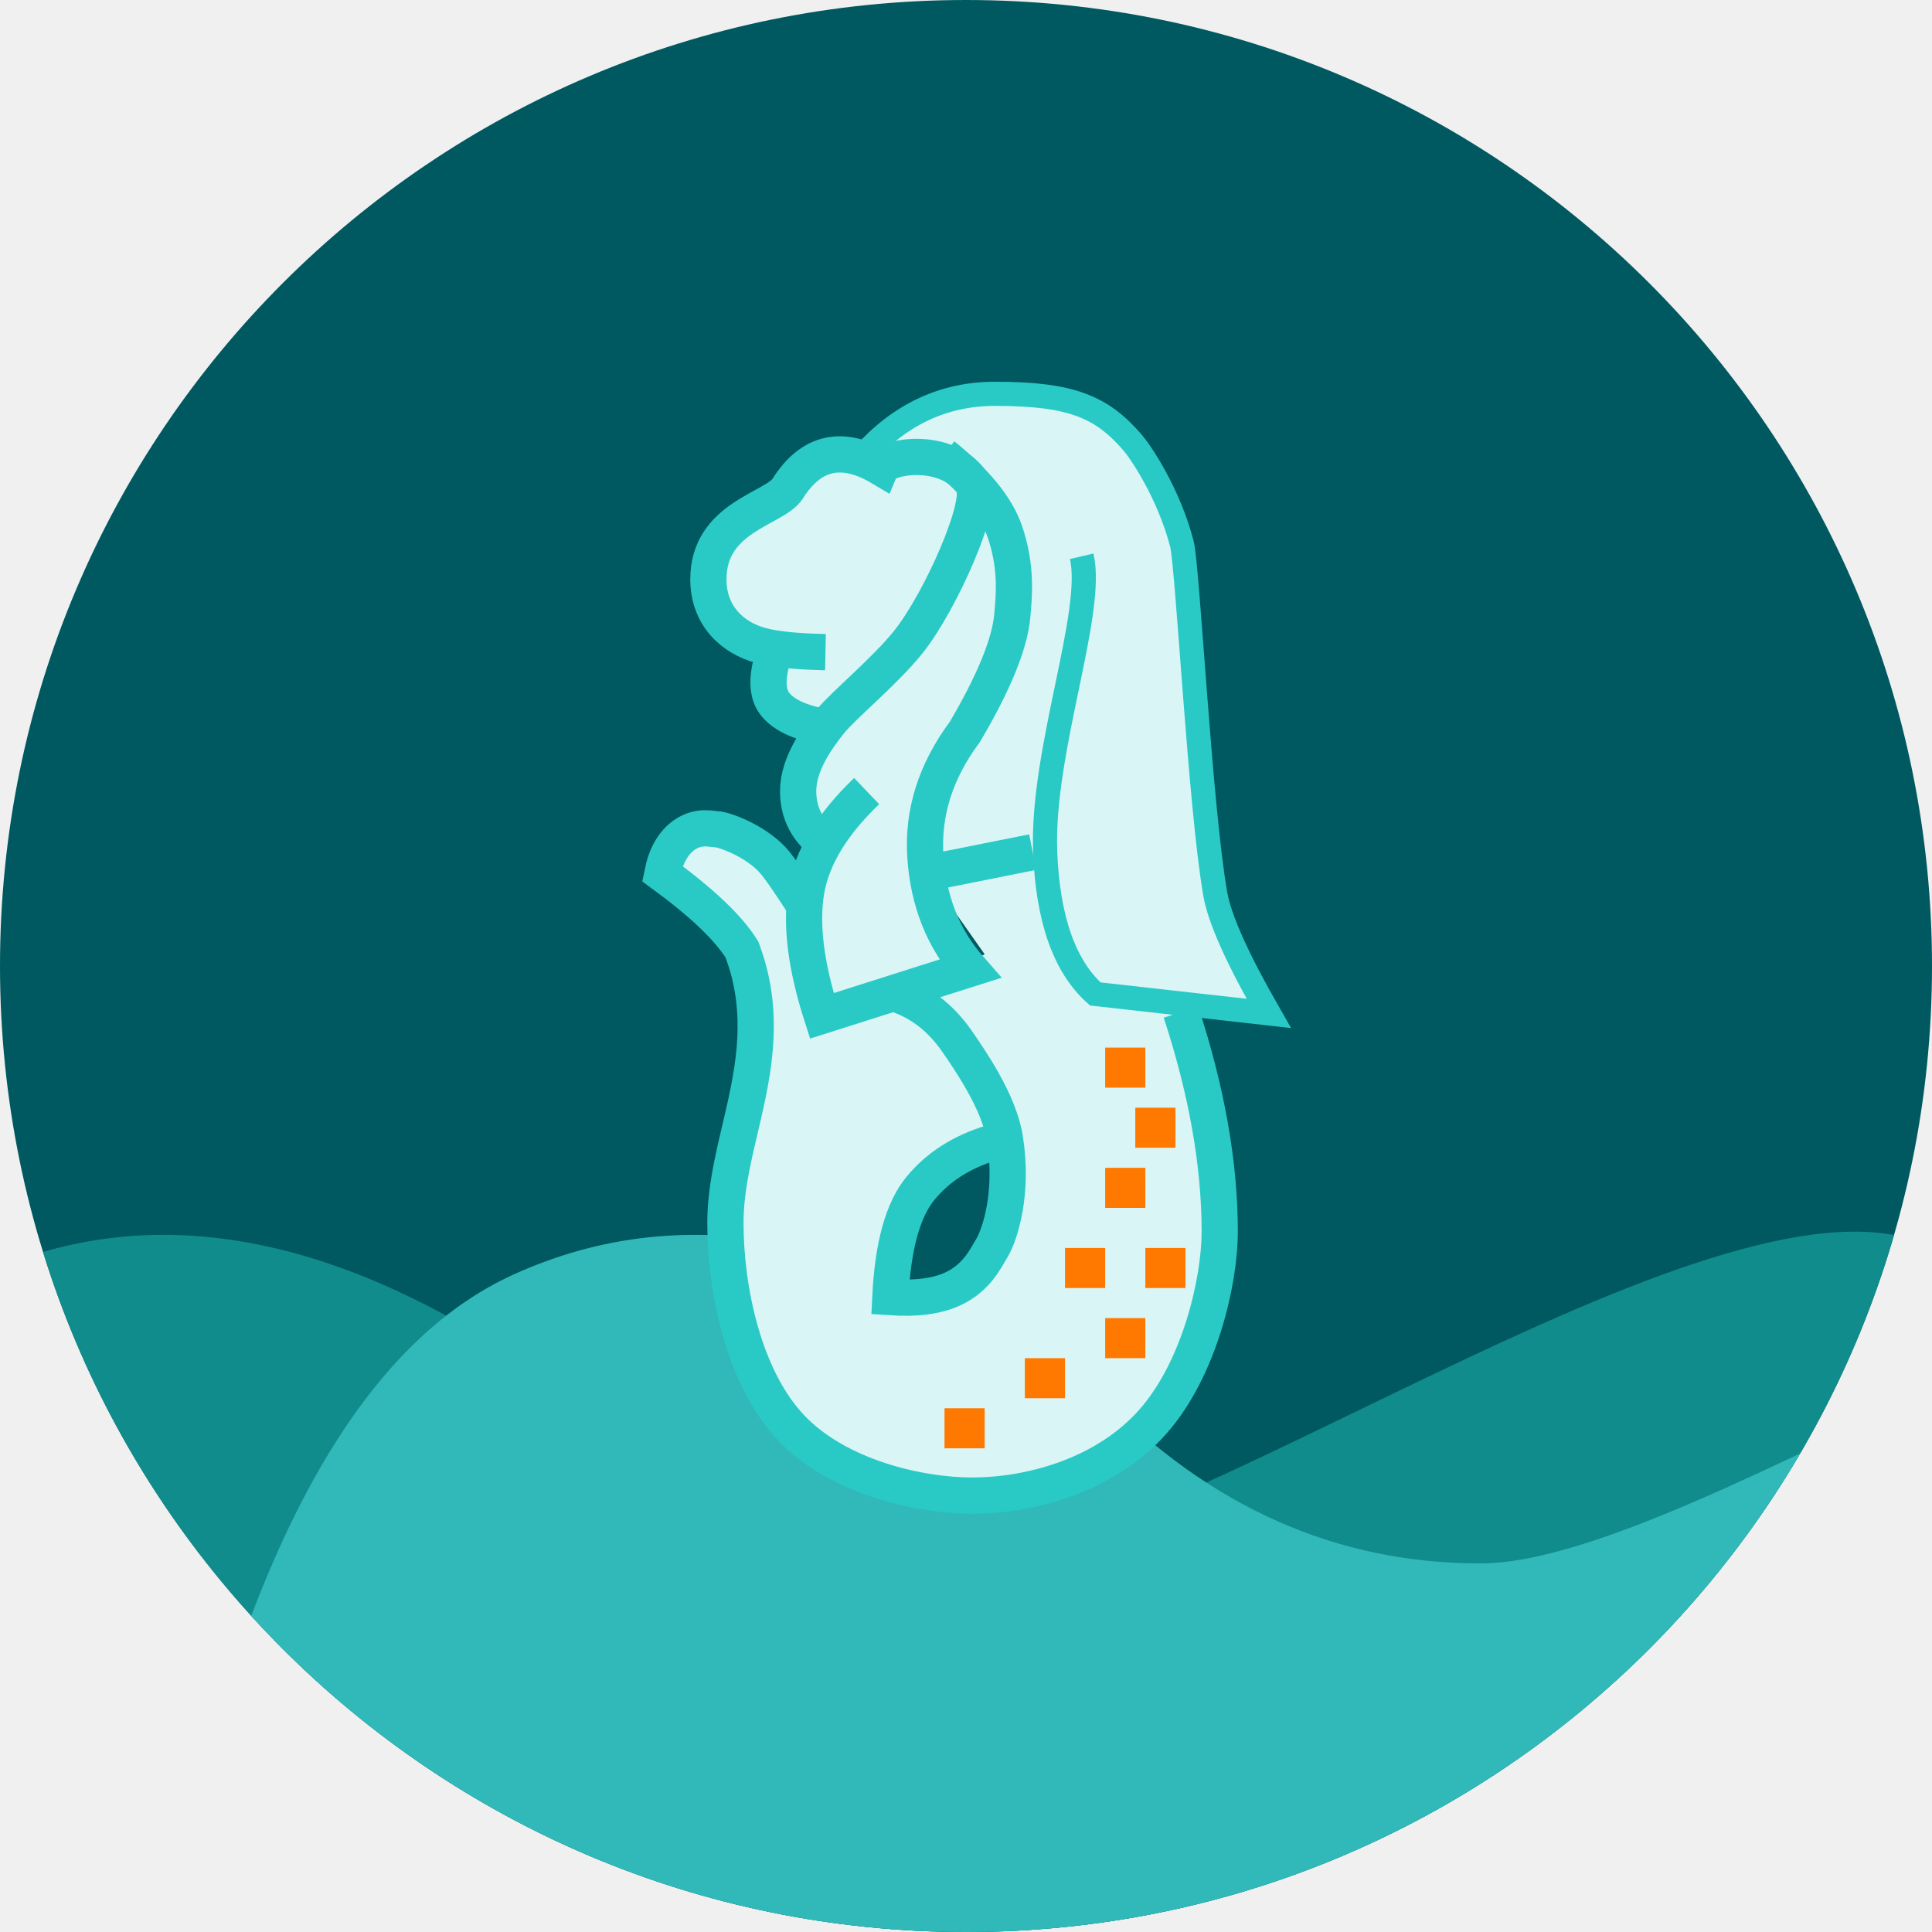
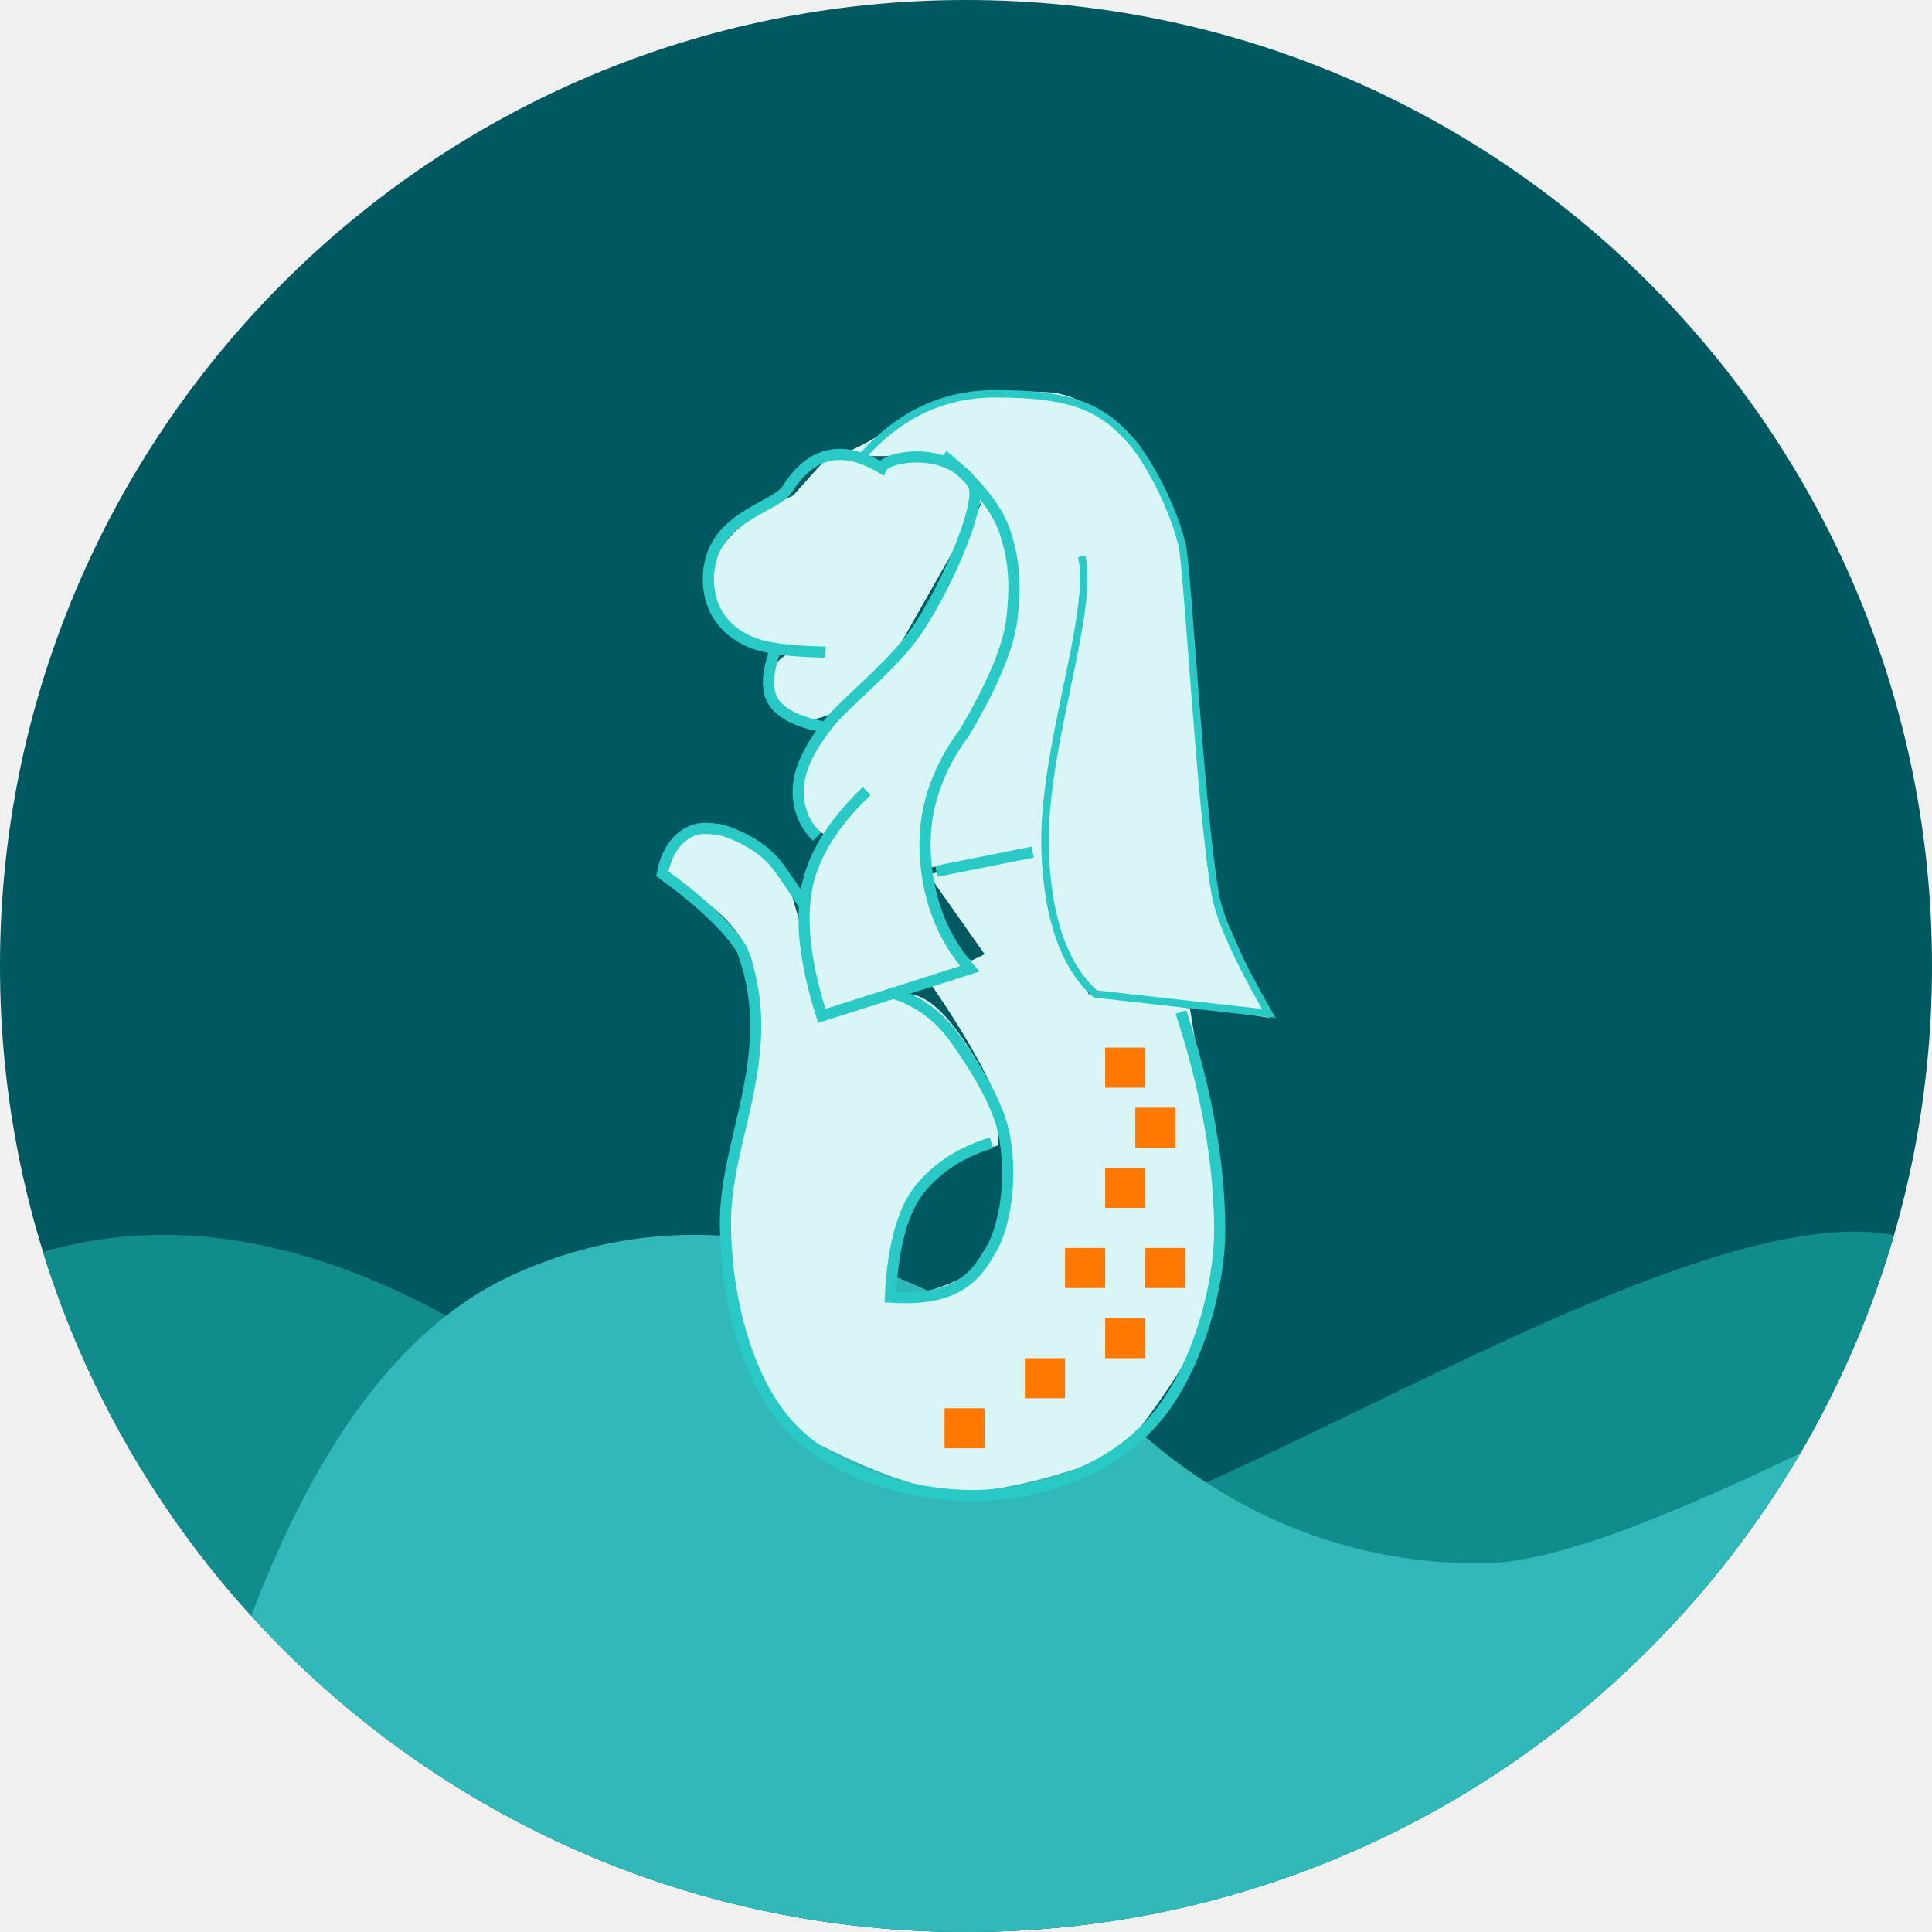
- <svg xmlns="http://www.w3.org/2000/svg" xmlns:xlink="http://www.w3.org/1999/xlink" width="80px" height="80px" viewBox="0 0 80 80" version="1.1">
+ <svg xmlns="http://www.w3.org/2000/svg" xmlns:xlink="http://www.w3.org/1999/xlink" width="260px" height="260px" viewBox="0 0 260 260" version="1.1">
  <defs>
-     <circle id="path-1" cx="40" cy="40" r="40" />
+     <circle id="path-1" cx="130" cy="130" r="130" />
  </defs>
-   <g id="Latest" stroke="none" stroke-width="1" fill="none" fill-rule="evenodd">
-     <g id="1024px---homepage-copy-5" transform="translate(-912, -2570)">
-       <g id="icon2" transform="translate(912, 2570)">
+   <g id="latest" stroke="none" stroke-width="1" fill="none" fill-rule="evenodd">
+     <g id="1024px---Why-moneyowl" transform="translate(-679, -2242)">
+       <g id="icon2" transform="translate(679, 2242)">
        <g id="Shape">
          <mask id="mask-2" fill="white">
            <use xlink:href="#path-1" />
          </mask>
          <use id="Mask" fill="#005960" fill-rule="nonzero" xlink:href="#path-1" />
-           <path d="M-16,84.5 C-13.098,66.671 -8.022,56.101 -0.766,52.789 C6.489,49.478 14.6,51.133 23.564,57.756 C28.103,62.41 33.348,64.739 39.301,64.739 C48.233,64.739 70.629,48.216 79.421,51.41 C85.282,53.535 90.652,64.566 95.532,84.498" fill="#118C8C" fill-rule="nonzero" mask="url(#mask-2)" />
-           <path d="M6,84.5 C8.902,66.671 13.978,56.101 21.234,52.789 C28.489,49.478 36.6,51.133 45.564,57.756 C50.103,62.41 55.348,64.739 61.301,64.739 C70.233,64.739 92.629,48.216 101.421,51.41 C107.282,53.535 112.652,64.566 117.532,84.498" id="Shape-Copy" fill="#31B9B9" fill-rule="nonzero" mask="url(#mask-2)" />
+           <path d="M-52,274.625 C-42.57,216.68 -26.07,182.328 -2.491,171.563 C21.089,160.804 47.448,166.184 76.585,187.708 C91.334,202.833 108.38,210.403 127.728,210.403 C156.757,210.403 229.545,156.704 258.117,167.081 C277.165,173.99 294.619,209.84 310.479,274.617" fill="#118C8C" fill-rule="nonzero" mask="url(#mask-2)" />
+           <path d="M19.5,274.625 C28.93,216.68 45.43,182.328 69.009,171.563 C92.589,160.804 118.948,166.184 148.085,187.708 C162.834,202.833 179.88,210.403 199.228,210.403 C228.257,210.403 301.045,156.704 329.617,167.081 C348.665,173.99 366.119,209.84 381.979,274.617" id="Shape-Copy" fill="#31B9B9" fill-rule="nonzero" mask="url(#mask-2)" />
        </g>
-         <g id="Group-56" transform="translate(27, 16)">
+         <g id="Group-56" transform="translate(87.75, 52)">
          <g id="Group-55">
-             <path d="M11.812,8.789 C11.514,9.37 10.365,10.756 9.3,11.885 C8.045,13.215 6.498,14.878 6.169,15.813 C5.763,16.964 6.102,17.891 7.186,18.592 C6.508,20.184 6.169,21.596 6.169,22.828 C6.169,24.061 6.508,25.164 7.186,26.138 L13.773,24.092 C13.03,23.718 12.519,23.297 12.24,22.828 C11.962,22.36 11.652,21.4 11.312,19.951 L16.369,19.199 C16.389,20.559 16.547,21.769 16.84,22.828 C17.133,23.888 17.652,24.648 18.395,25.109 L25.551,26.138 L23.162,20.703 C22.522,10.996 21.9,5.599 21.297,4.514 C20.393,2.886 18.587,0.347 16.369,0.241 C11.312,4.83224571e-14 10.94,1.415 8.118,2.706 C9.177,3.183 11.773,2.536 12.24,2.886 C12.707,3.236 13.218,3.778 13.773,4.514 C12.897,6.52 12.244,7.945 11.812,8.789 Z" id="Shape" fill="#DAF5F5" fill-rule="nonzero" />
-             <path d="M10.121,2.285 L9.645,3.13 L7.464,2.708 L5.847,4.513 C3.57,5.523 2.431,6.721 2.431,8.106 C2.431,9.491 3.57,10.441 5.847,10.954 C5.165,11.276 4.825,11.741 4.825,12.347 C4.825,12.953 5.326,13.447 6.327,13.828 C6.885,13.798 7.476,13.59 8.102,13.203 C8.728,12.815 9.401,12.066 10.121,10.954 L13.773,4.513 C13.052,3.561 12.484,2.96 12.071,2.708 C11.658,2.456 11.008,2.315 10.121,2.285 Z M5.776,21.017 C4.523,19.137 3.456,18.197 2.576,18.197 C1.695,18.197 0.927,18.872 0.269,20.221 C2.221,21.11 3.478,22.208 4.039,23.516 C4.879,25.477 2.845,32.547 3.198,36.588 C3.433,39.282 4.292,41.491 5.776,43.216 C8.736,44.817 10.98,45.66 12.508,45.748 C14.036,45.835 16.321,45.32 19.361,44.201 C21.155,41.966 22.326,40.159 22.875,38.781 C23.423,37.403 23.648,35.699 23.551,33.669 L22.272,25.752 L18.084,25.165 C17.4,23.906 16.979,22.871 16.821,22.058 C16.663,21.247 16.663,20.117 16.821,18.67 L11.453,20.222 L13.773,23.515 L11.454,24.622 C13.474,27.526 14.611,29.797 14.864,31.435 C15.243,33.892 14.067,35.891 13.299,36.588 C12.788,37.052 11.649,37.47 9.883,37.842 C9.801,35.995 10.039,34.604 10.595,33.668 C11.153,32.733 12.39,31.988 14.31,31.435 C14.435,30.366 14.255,29.389 13.773,28.504 C13.05,27.177 11.79,25.165 10.595,25.165 C9.799,25.165 8.692,25.512 7.274,26.206 L5.776,21.016 L5.776,21.017 Z" id="Shape" fill="#DAF5F5" fill-rule="nonzero" />
-             <path d="M18.763,27.379 L20.426,27.379 L20.426,29.038 L18.763,29.038 L18.763,27.379 Z M18.763,32.357 L20.426,32.357 L20.426,34.016 L18.763,34.016 L18.763,32.357 Z M20.01,29.868 L21.674,29.868 L21.674,31.527 L20.01,31.527 L20.01,29.868 Z M20.426,35.676 L22.089,35.676 L22.089,37.335 L20.426,37.335 L20.426,35.676 Z M17.1,35.676 L18.763,35.676 L18.763,37.335 L17.1,37.335 L17.1,35.676 Z M18.763,38.58 L20.426,38.58 L20.426,40.239 L18.763,40.239 L18.763,38.58 Z M15.436,40.239 L17.1,40.239 L17.1,41.898 L15.436,41.898 L15.436,40.239 Z M12.11,42.313 L13.773,42.313 L13.773,43.972 L12.11,43.972 L12.11,42.313 Z" id="Shape" fill="#FF7900" fill-rule="nonzero" />
-             <path d="M6.83,18.651 C6.31,18.142 6.05,17.511 6.05,16.755 C6.05,15.623 6.858,14.526 7.386,13.868 C7.915,13.21 9.672,11.77 10.631,10.56 C11.943,8.905 13.765,4.818 13.298,4.057 C12.315,2.455 9.722,2.866 9.494,3.373 C7.88,2.409 6.587,2.696 5.616,4.235 C5.086,5.075 2.333,5.39 2.333,7.987 C2.333,9.484 3.314,10.408 4.509,10.731 C5.094,10.889 5.985,10.979 7.181,11.003" id="Combined-Shape" stroke="#29CAC5" stroke-width="1.5" />
-             <path d="M5.082,10.969 C4.736,11.963 4.736,12.687 5.082,13.139 C5.422,13.584 6.075,13.9 7.041,14.087 M8.886,16.757 C7.452,18.13 6.618,19.509 6.385,20.892 C6.153,22.275 6.368,23.999 7.03,26.064 L13.158,24.117 C12.062,22.872 11.449,21.335 11.32,19.503 C11.19,17.672 11.736,15.938 12.956,14.301 C14.161,12.253 14.814,10.651 14.917,9.494 C14.987,8.693 15.117,7.492 14.605,6.003 C14.263,5.01 13.41,3.96 12.046,2.856" id="Shape" stroke="#29CAC5" stroke-width="1.5" />
-             <path d="M6.288,21.461 C5.665,20.49 5.235,19.876 4.999,19.616 C4.255,18.802 2.96,18.339 2.673,18.339 C2.511,18.339 1.94,18.156 1.344,18.57 C0.881,18.892 0.575,19.427 0.425,20.176 C2.074,21.383 3.174,22.431 3.724,23.322 C3.893,23.808 4.437,25.164 4.256,27.372 C4.043,29.976 3.038,32.22 3.038,34.644 C3.038,37.333 3.775,41.042 5.77,43.134 C7.705,45.164 11.066,45.929 13.244,45.929 C15.62,45.929 18.757,45.122 20.758,42.845 C22.674,40.662 23.506,37.053 23.506,35.002 C23.506,32.207 22.971,29.175 21.9,25.907" id="Shape" stroke="#29CAC5" stroke-width="1.5" />
-             <path d="M9.867,25.09 C10.992,25.4 11.918,26.084 12.644,27.14 C13.177,27.915 14.36,29.623 14.605,31.113 C14.97,33.334 14.431,35.1 14.053,35.713 C13.808,36.111 13.451,36.898 12.475,37.361 C11.824,37.669 10.955,37.787 9.867,37.713 C9.971,35.591 10.387,34.088 11.115,33.205 C11.842,32.322 12.822,31.695 14.053,31.324 M15.761,19.284 L11.772,20.08" id="Shape" stroke="#29CAC5" stroke-width="1.5" />
-             <path d="M17.791,7.034 C18.338,9.367 16.12,15.089 16.278,19.264 C16.383,22.048 17.074,24.012 18.352,25.157 L25.536,25.963 C24.242,23.704 23.504,22.059 23.323,21.028 C22.688,17.407 22.181,7.448 21.938,6.515 C21.384,4.387 20.207,2.684 19.899,2.328 C18.624,0.852 17.381,0.307 14.202,0.307 C12.082,0.307 10.262,1.158 8.743,2.859" id="Shape" stroke="#29CAC5" fill-rule="nonzero" />
+             <path d="M38.388,28.565 C37.42,30.452 33.687,34.958 30.225,38.626 C26.145,42.947 21.119,48.355 20.049,51.391 C18.73,55.132 19.833,58.146 23.356,60.426 C21.152,65.597 20.05,70.187 20.05,74.192 C20.05,78.198 21.152,81.783 23.356,84.949 L44.762,78.3 C42.346,77.084 40.685,75.714 39.78,74.192 C38.876,72.669 37.87,69.552 36.765,64.84 L53.198,62.397 C53.266,66.816 53.778,70.749 54.73,74.192 C55.683,77.635 57.368,80.107 59.785,81.603 L83.04,84.949 L75.278,67.285 C73.195,35.736 71.175,18.197 69.215,14.67 C66.277,9.378 60.409,1.127 53.198,0.783 C36.765,1.56985536e-13 35.556,4.598 26.382,8.794 C29.826,10.343 38.263,8.242 39.78,9.378 C41.297,10.516 42.958,12.28 44.762,14.67 C41.916,21.191 39.792,25.822 38.388,28.565 Z" id="Shape" fill="#DAF5F5" fill-rule="nonzero" />
+             <path d="M32.893,7.426 L31.347,10.174 L24.259,8.8 L19.003,14.666 C11.602,17.95 7.902,21.844 7.902,26.345 C7.902,30.847 11.602,33.932 19.003,35.6 C16.787,36.648 15.68,38.158 15.68,40.128 C15.68,42.097 17.308,43.702 20.564,44.941 C22.375,44.844 24.298,44.166 26.332,42.908 C28.367,41.649 30.554,39.214 32.893,35.6 L44.762,14.666 C42.418,11.574 40.573,9.619 39.231,8.801 C37.888,7.981 35.775,7.523 32.893,7.426 Z M18.77,68.304 C14.699,62.194 11.231,59.139 8.371,59.139 C5.51,59.139 3.011,61.333 0.874,65.719 C7.22,68.608 11.304,72.177 13.126,76.426 C15.855,82.8 9.247,105.779 10.393,118.911 C11.158,127.665 13.95,134.845 18.772,140.451 C28.391,145.654 35.685,148.396 40.651,148.681 C45.618,148.965 53.043,147.289 62.924,143.652 C68.754,136.389 72.56,130.518 74.342,126.038 C76.124,121.559 76.856,116.02 76.54,109.424 L72.385,83.693 L58.773,81.787 C56.549,77.695 55.181,74.33 54.667,71.69 C54.153,69.051 54.153,65.38 54.667,60.678 L37.223,65.72 L44.762,76.423 L37.224,80.02 C43.792,89.458 47.487,96.839 48.307,102.163 C49.54,110.15 45.716,116.646 43.223,118.91 C41.561,120.42 37.858,121.779 32.12,122.987 C31.854,116.984 32.625,112.462 34.435,109.422 C36.246,106.382 40.269,103.962 46.507,102.163 C46.912,98.689 46.33,95.513 44.762,92.638 C42.411,88.324 38.319,81.785 34.435,81.785 C31.847,81.785 28.248,82.914 23.64,85.169 L18.77,68.303 L18.77,68.304 Z" id="Shape" fill="#DAF5F5" fill-rule="nonzero" />
+             <path d="M60.979,88.982 L66.385,88.982 L66.385,94.375 L60.979,94.375 L60.979,88.982 Z M60.979,105.161 L66.385,105.161 L66.385,110.553 L60.979,110.553 L60.979,105.161 Z M65.034,97.071 L70.439,97.071 L70.439,102.464 L65.034,102.464 L65.034,97.071 Z M66.385,115.946 L71.791,115.946 L71.791,121.339 L66.385,121.339 L66.385,115.946 Z M55.574,115.946 L60.979,115.946 L60.979,121.339 L55.574,121.339 L55.574,115.946 Z M60.979,125.384 L66.385,125.384 L66.385,130.777 L60.979,130.777 L60.979,125.384 Z M50.168,130.777 L55.574,130.777 L55.574,136.169 L50.168,136.169 L50.168,130.777 Z M39.357,137.518 L44.762,137.518 L44.762,142.91 L39.357,142.91 L39.357,137.518 Z" id="Shape" fill="#FF7900" fill-rule="nonzero" />
+             <path d="M22.198,60.617 C20.508,58.963 19.664,56.909 19.664,54.454 C19.664,50.774 22.29,47.21 24.006,45.071 C25.722,42.932 31.435,38.251 34.55,34.321 C38.813,28.942 44.735,15.659 43.218,13.186 C40.023,7.979 31.597,9.313 30.856,10.964 C25.61,7.829 21.408,8.762 18.251,13.765 C16.528,16.494 7.582,17.519 7.582,25.958 C7.582,30.823 10.771,33.825 14.654,34.874 C16.557,35.388 19.452,35.683 23.34,35.761" id="Combined-Shape" stroke="#29CAC5" stroke-width="1.5" />
+             <path d="M16.518,35.649 C15.391,38.881 15.391,41.232 16.518,42.703 C17.623,44.147 19.745,45.175 22.883,45.784 M28.88,54.46 C24.218,58.924 21.507,63.404 20.752,67.899 C19.996,72.394 20.695,77.997 22.846,84.708 L42.765,78.38 C39.203,74.335 37.211,69.337 36.79,63.386 C36.369,57.435 38.142,51.798 42.108,46.477 C46.022,39.823 48.146,34.615 48.479,30.855 C48.709,28.253 49.132,24.35 47.465,19.509 C46.354,16.281 43.583,12.871 39.149,9.281" id="Shape" stroke="#29CAC5" stroke-width="1.5" />
+             <path d="M20.437,69.747 C18.411,66.592 17.015,64.596 16.247,63.753 C13.828,61.105 9.619,59.6 8.689,59.6 C8.162,59.6 6.305,59.009 4.368,60.354 C2.864,61.399 1.868,63.138 1.382,65.572 C6.74,69.494 10.315,72.902 12.103,75.795 C12.653,77.377 14.419,81.783 13.832,88.959 C13.139,97.422 9.873,104.714 9.873,112.595 C9.873,121.331 12.27,133.385 18.752,140.186 C25.042,146.783 35.965,149.269 43.042,149.269 C50.765,149.269 60.959,146.646 67.462,139.245 C73.691,132.153 76.395,120.421 76.395,113.755 C76.395,104.671 74.655,94.818 71.175,84.197" id="Shape" stroke="#29CAC5" stroke-width="1.5" />
+             <path d="M32.068,81.543 C35.724,82.551 38.732,84.773 41.092,88.205 C42.824,90.725 46.669,96.276 47.465,101.116 C48.653,108.337 46.9,114.075 45.672,116.068 C44.876,117.359 43.716,119.918 40.545,121.423 C38.43,122.426 35.605,122.807 32.068,122.566 C32.405,115.67 33.756,110.787 36.123,107.916 C38.488,105.046 41.672,103.009 45.672,101.802 M51.222,62.673 L38.259,65.262" id="Shape" stroke="#29CAC5" stroke-width="1.5" />
+             <path d="M57.82,22.862 C59.598,30.441 52.388,49.04 52.902,62.61 C53.244,71.656 55.491,78.04 59.644,81.76 L82.991,84.379 C78.786,77.038 76.388,71.693 75.801,68.34 C73.737,56.572 72.09,24.207 71.299,21.174 C69.497,14.257 65.672,8.722 64.673,7.565 C60.528,2.769 56.489,0.999 46.156,0.999 C39.266,0.999 33.352,3.763 28.414,9.293" id="Shape" stroke="#29CAC5" fill-rule="nonzero" />
          </g>
        </g>
      </g>
    </g>
  </g>
</svg>
